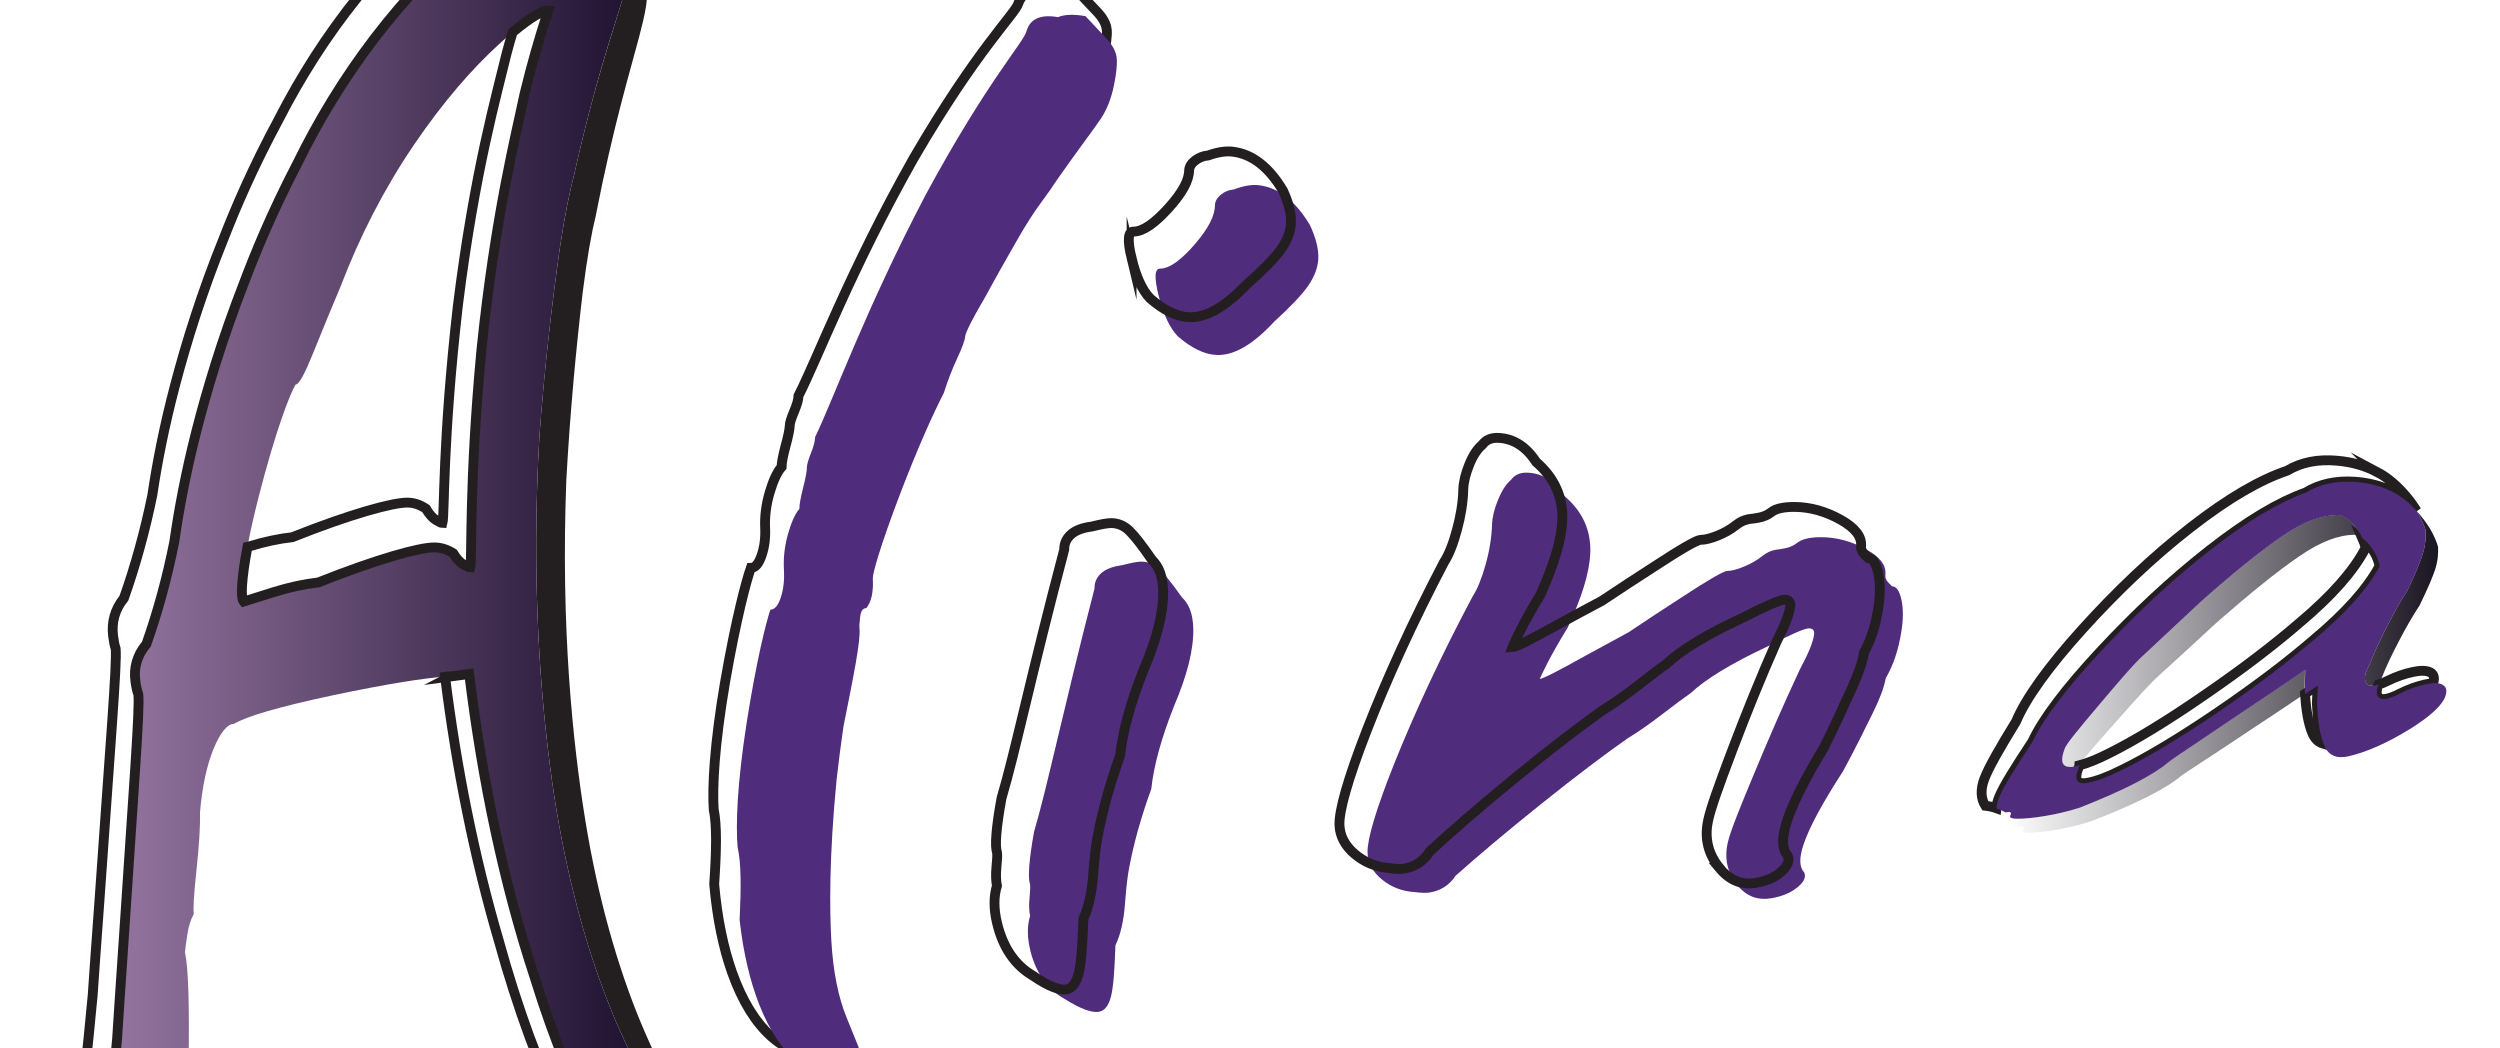
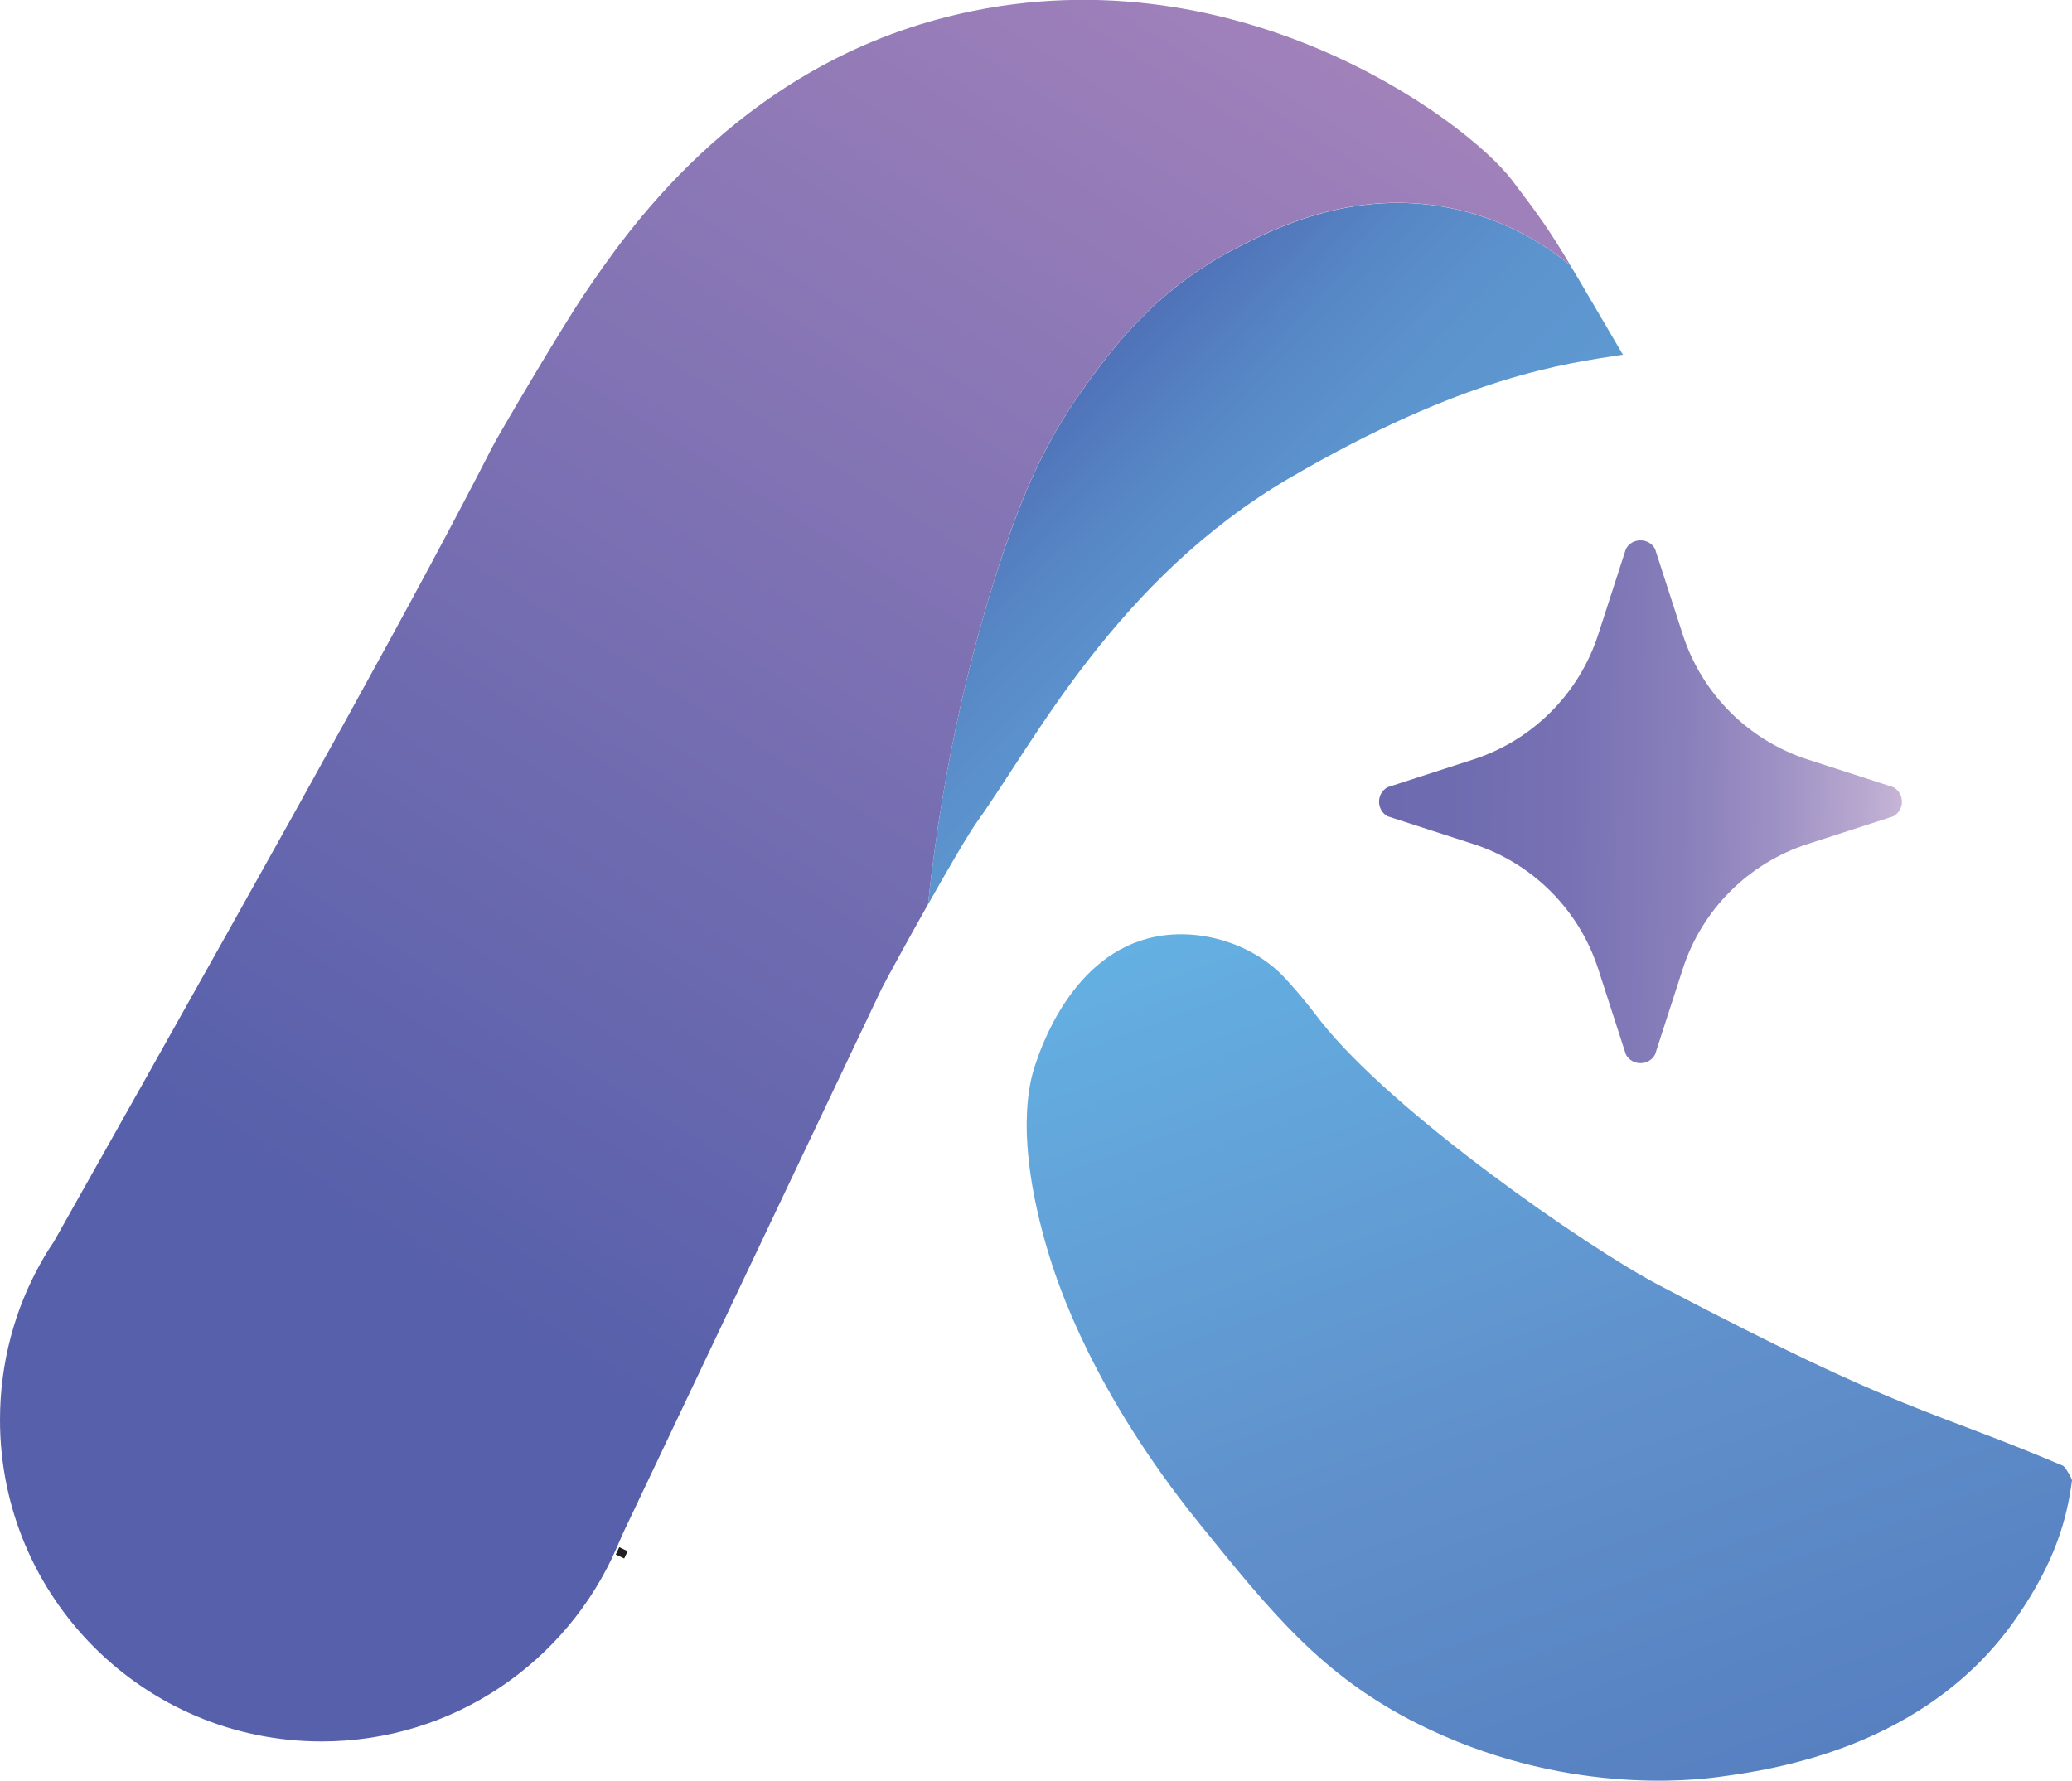
- <svg xmlns="http://www.w3.org/2000/svg" id="Layer_1" viewBox="0 0 253.78 106.38">
+ <svg xmlns="http://www.w3.org/2000/svg" id="Layer_2" viewBox="0 0 155.74 133.86">
  <defs>
-     <style>.cls-1{fill:none;stroke:#231f20;stroke-miterlimit:10;}.cls-2{fill:url(#linear-gradient);}.cls-2,.cls-3,.cls-4,.cls-5{stroke-width:0px;}.cls-3{fill:#502c7d;}.cls-4{fill:url(#linear-gradient-2);}.cls-5{fill:#231f20;}</style>
-     <linearGradient id="linear-gradient" x1="10.41" y1="59.36" x2="66.18" y2="59.36" gradientUnits="userSpaceOnUse">
-       <stop offset="0" stop-color="#9777a2" />
-       <stop offset="1" stop-color="#1b0e2d" />
+     <style>.cls-1{fill:url(#linear-gradient);}.cls-1,.cls-2,.cls-3,.cls-4{stroke-width:0px;}.cls-5{fill:none;stroke:#231f20;stroke-miterlimit:10;stroke-width:.7px;}.cls-2{fill:url(#linear-gradient-2);}.cls-3{fill:url(#linear-gradient-3);}.cls-4{fill:url(#linear-gradient-4);}</style>
+     <linearGradient id="linear-gradient" x1="79.39" y1="29.74" x2="98.81" y2="48.78" gradientUnits="userSpaceOnUse">
+       <stop offset="0" stop-color="#4f71b7" />
+       <stop offset=".05" stop-color="#5074b9" />
+       <stop offset=".36" stop-color="#5788c6" />
+       <stop offset=".68" stop-color="#5c94ce" />
+       <stop offset="1" stop-color="#5e98d1" />
    </linearGradient>
-     <linearGradient id="linear-gradient-2" x1="203.69" y1="68.21" x2="248.55" y2="68.21" gradientUnits="userSpaceOnUse">
-       <stop offset="0" stop-color="#fff" />
-       <stop offset="1" stop-color="#140f1b" />
+     <linearGradient id="linear-gradient-2" x1="33.11" y1="96.38" x2="96.38" y2="-3.25" gradientUnits="userSpaceOnUse">
+       <stop offset="0" stop-color="#5760ab" />
+       <stop offset="1" stop-color="#a382bb" />
+     </linearGradient>
+     <linearGradient id="linear-gradient-3" x1="131.17" y1="140.49" x2="103.06" y2="64.34" gradientUnits="userSpaceOnUse">
+       <stop offset="0" stop-color="#557dbf" />
+       <stop offset=".46" stop-color="#6090cb" />
+       <stop offset="1" stop-color="#64b0e2" />
+     </linearGradient>
+     <linearGradient id="linear-gradient-4" x1="95.38" y1="59.93" x2="150.83" y2="60.6" gradientUnits="userSpaceOnUse">
+       <stop offset="0" stop-color="#6d69af" />
+       <stop offset=".24" stop-color="#6f6bb0" />
+       <stop offset=".41" stop-color="#7872b4" />
+       <stop offset=".56" stop-color="#887fba" />
+       <stop offset=".69" stop-color="#9e91c4" />
+       <stop offset=".81" stop-color="#b9a9d0" />
+       <stop offset=".88" stop-color="#cebad9" />
    </linearGradient>
  </defs>
-   <path class="cls-5" d="M65.6-1c-.17-1.65-.73-3.21-1.67-4.71.06.35.11.7.14,1.06.17.75-.16,2.22-.88,4.58-.95,3.19-2.9,8.74-4.89,17.74-.43,1.57-.96,4.09-1.49,7.64-.81,5.73-1.54,12.05-2.05,18.91-.87,15.1.15,26.96,1.27,35,1.14,8.11,2.97,15.27,5.25,21.36,1.17,3.11,2.15,5.22,2.85,6.54.16.36.33.71.49,1.06.5,1.16,1.02,2.29,1.56,3.39-.25.66-.93,1.09-2.03,1.27-1.29.21-2.7.11-4.23-.34-.19-.06-.37-.11-.55-.17.3.53.55.81.74.87.23.06.42.14.57.22.65.84,1.75,1.46,3.29,1.84,1.55.38,2.96.44,4.25.2,1.1-.21,1.76-.63,2-1.26-.56-1.02-1.11-2.07-1.63-3.15-.18-.33-.35-.66-.52-1-.72-1.23-1.76-3.22-2.99-6.17-2.4-5.77-4.37-12.68-5.66-20.58-1.27-7.85-2.51-19.51-1.93-34.6.38-6.85.98-13.21,1.66-19.01.45-3.6.92-6.15,1.32-7.75,1.78-9.16,3.55-14.9,4.41-18.2.65-2.45.93-3.97.73-4.74Z" />
-   <path class="cls-2" d="M64.07-4.64c-.03-.36-.08-.71-.14-1.06-.39-.62-.85-1.22-1.37-1.83-1.8-2.06-3.65-3.27-5.63-3.65-1.51-.37-4.15.58-7.63,3.39-8.76,7.14-14.92,15.85-19.08,24.34-2.68,5.16-4.36,9.31-5.44,12.17-2.23,5.73-3.75,10.82-4.85,15.11-1.09,4.3-1.78,8.03-2.22,11.14-.74,3.7-1.7,7.17-2.84,10.43-.96,1.13-1.31,2.42-1.11,3.81.08.56.18,1,.29,1.28.18,1.39-.5,9.95-1.51,25.34-.31,4.58-.53,7.77-.64,9.58-.49,5.56-.95,9.68-1.22,12.29-.26,2.62-.34,4.62-.13,5.98,0,.01,0,.01,0,.03.16,1.08.48,1.91.97,2.52.49.6,1.29,1.21,2.4,1.82.86.66,1.74,1.3,2.64,1.92.49-2.28.93-4.52,1.32-6.74.78-4.17,1.15-9.2,1.26-15.25.1-6.03-.03-9.81-.36-11.29.01-.27.09-.85.22-1.73.13-.9.36-1.63.68-2.19-.09-.4-.01-1.86.26-4.4.27-2.54.4-4.5.36-5.88.22-2.63.69-4.79,1.38-6.48.69-1.67,1.4-2.52,2.09-2.54,1.22-.73,4.37-1.69,10.16-2.92,5.24-1.1,9.16-1.73,11.26-1.86.23-.03.44-.04.64-.04.61-.08,1.22-.16,1.83-.24,1.33,10.89,3.55,21.4,6.64,30.78,1.01,3.25,2.12,6.37,3.33,9.32.48,1.16.99,2.3,1.5,3.4.08.16.15.29.24.42.17.06.35.11.55.17,1.53.45,2.94.56,4.23.34,1.1-.18,1.78-.61,2.03-1.27-.54-1.1-1.06-2.23-1.56-3.39-.17-.35-.33-.7-.49-1.06-.7-1.31-1.68-3.43-2.85-6.54-2.28-6.09-4.11-13.25-5.25-21.36-1.12-8.03-2.14-19.9-1.27-35,.52-6.86,1.24-13.18,2.05-18.91.53-3.56,1.06-6.07,1.49-7.64,1.99-9,3.93-14.56,4.89-17.74.72-2.37,1.05-3.83.88-4.58ZM53.23,9.57c-.83,4-2.95,12.23-4.37,25.96-1.3,13.77-.93,21.31-1.13,22.09-.1,0-.33-.1-.69-.3-.36-.21-.71-.59-1.04-1.14-.62-.4-1.26-.6-1.93-.6-1.52,0-5.72,1.16-11.78,3.56-1.38.15-2.89.47-4.49.97-1.61.51-2.61.83-3.08.97-.32-.38-.24-2.24.39-5.55.27-1.46.66-3.19,1.17-5.19,1.7-6.61,3.14-10.33,3.72-11.3.35,0,.92-1.06,1.78-3.18.86-2.12,1.78-4.4,2.8-6.8,1.95-5.09,4.42-9.92,7.45-14.37,3.02-4.45,5.97-7.78,8.63-10.21.49-.45.95-.85,1.38-1.21,1.88-1.56,3.1-2.25,3.61-2.19-.89,2.7-1.7,5.54-2.41,8.48Z" />
-   <path class="cls-3" d="M104.6,96.51c-.33-1.3-.35-2.5-.03-3.54-.11-.49-.13-1.1-.06-1.82.07-.72.09-1.2.05-1.4-.22-.61-.13-2.33.41-5.32,1.32-4.43,3-12.56,6.14-24.7-.02-.59.2-1.1.66-1.53.46-.42,1.16-.69,2.11-.82.94-.24,1.59-.37,1.95-.37.71,0,1.34.26,1.88.78.54.52,1.3,1.48,2.28,2.86.73.68,1.1,1.71,1.14,3.09.06,2.18-.62,4.82-1.95,7.93-1.32,3.33-2.07,6.13-2.31,8.41-1.08,2.99-1.82,5.68-2.25,8.04-.13.62-.29,1.85-.42,3.61-.13,1.76-.45,3.15-.97,4.23-.09,2.58-.21,4.24-.45,5.19-.25.96-.65,1.46-1.24,1.56-.69.11-1.79-.26-3.34-1.23-1.75-.94-2.99-2.55-3.61-4.97ZM117.62,30.03c-.48-1.9-.41-2.81.18-2.76.96-.03,2.12-.89,3.5-2.49,1.37-1.6,2.05-2.9,2.03-4,.04-.39.25-.74.63-1.04.38-.3.81-.47,1.29-.51.98-.37,1.82-.51,2.52-.43,1.98.23,3.69,1.54,5.19,4.02.62,1.32.92,2.49.86,3.48-.05.9-.4,1.8-1.04,2.73-.65.93-1.78,2.11-3.41,3.6-2.15,2.32-4.12,3.51-5.92,3.4-1.2-.06-2.5-.69-3.89-1.89-.8-.83-1.46-2.21-1.94-4.11Z" />
-   <path class="cls-3" d="M176.37,89.83c-1.02-1.21-1.37-2.69-.96-4.37.28-1.17,1.17-3.36,2.61-6.82,1.44-3.47,3-7.08,4.69-10.69.88-1.63,1.35-2.81,1.44-3.52.06-.45-.14-.66-.57-.64-.44.02-1.82.62-4.15,1.83-3.71,1.74-6.32,3.34-7.78,4.72-.6.41-1.55,1.12-2.87,2.13-1.32,1.01-2.49,1.84-3.54,2.47-2.23,1.55-5.21,3.8-8.83,6.7-3.62,2.9-6.47,5.32-8.64,7.25-.66.99-1.56,1.55-2.71,1.72-.31.04-.78.03-1.41-.05-1.26-.07-2.36-.47-3.33-1.25-.97-.78-1.48-1.71-1.5-2.8-.02-1.36.85-4.35,2.83-9.29,1.99-4.93,4.6-10.58,7.83-16.66.49-.75.93-1.84,1.33-3.26.4-1.43.61-2.77.65-4.04.02-.74.22-1.58.61-2.52.38-.94.82-1.61,1.31-2.02.37-.51.91-.76,1.63-.74,1.54.04,2.82.84,3.83,2.4,1.83,1.57,2.7,3.5,2.59,5.83-.09,1.93-.85,4.41-2.28,7.48-.88,1.44-1.54,2.6-1.99,3.47-.45.87-.73,1.46-.86,1.76.34-.02,1.86-.8,4.58-2.32,1.48-.81,2.95-1.61,4.43-2.41,1.79-1.2,3.58-2.38,5.38-3.54,2.75-1.81,4.29-2.68,4.63-2.69.45,0,1.03-.16,1.73-.45.7-.29,1.29-.63,1.77-1.01.36-.28.68-.47.97-.57.29-.09.49-.14.6-.14.11,0,.4-.05.85-.14.45-.09.86-.28,1.22-.56.47-.37,1.27-.56,2.39-.56,1.56,0,3.07.41,4.53,1.2,1.46.79,2.12,1.66,2.01,2.62-.03.26.05.5.24.72.19.21.33.36.43.45.43-.01.75.44.95,1.33.2.89.21,1.98,0,3.26-.29,1.87-.83,3.44-1.58,4.73-.17.92-.6,2.09-1.31,3.52-.7,1.43-1.16,2.33-1.36,2.74-.54,1.07-1.1,2.13-1.66,3.17-2.11,3.26-3.45,5.73-4.03,7.49-.45,1.36-.42,2.27.08,2.81.1.21.09.44,0,.68-.15.36-.51.73-1.07,1.1-.56.38-1.26.64-2.12.81-1.43.27-2.59-.09-3.61-1.3Z" />
-   <path class="cls-4" d="M247.49,55.5c-.31-1.04-.87-2.07-1.75-3.14-.14-.17-.27-.33-.42-.48.39.63.68,1.25.89,1.87.07.81-.01,1.58-.23,2.33-.23.8-.75,2.06-1.58,3.82-.67,1.01-1.36,2.25-2.1,3.7-.75,1.46-1.33,2.72-1.72,3.75-.44.79-.61,1.4-.48,1.79.12.4.44.55.98.44.12-.02.23-.05.36-.1.08-.21.2-.45.35-.71.39-1.01.97-2.24,1.72-3.67.74-1.43,1.44-2.64,2.1-3.63.84-1.72,1.36-2.95,1.61-3.74.23-.73.32-1.48.27-2.26ZM237.44,52.28c-1.64-.04-3.53.61-5.72,2.1-2.18,1.49-4.9,3.67-8.3,6.67-1.9,1.79-3.87,3.63-5.89,5.5-.71.62-2.11,2.22-4.3,4.81-2.2,2.59-3.44,4.09-3.62,4.57-.56,1.47-.26,2.07.95,1.86.17-.03.35-.07.54-.12.23-.48,1.49-1.93,3.69-4.39,2.23-2.52,3.64-4.09,4.36-4.7,2.04-1.85,4.02-3.67,5.93-5.44,3.42-2.99,6.13-5.17,8.32-6.67,2.17-1.5,4.03-2.18,5.63-2.18.26.03.53.14.79.32-.17-.37-.4-.75-.7-1.13-.55-.73-1.12-1.13-1.68-1.21ZM234,67.99c-2.19,1.48-4.46,3.01-6.81,4.57-1.27.86-2.56,1.73-3.88,2.61-1.84,1.23-2.92,1.95-3.17,2.16-1.53,1.32-4.5,2.86-9.06,4.65-.98.3-1.83.52-2.56.66-1.21.24-2.28.39-3.22.44-.95.05-1.37-.04-1.25-.29.09-.19.1-.3.03-.34-.06-.05-.23-.04-.52,0-.06-.04-.27-.14-.62-.31-.09-.04-.18-.08-.29-.1-.05.52.05.97.3,1.36.56.05,1.02.16,1.36.3.34.15.54.23.6.27.28-.05.44-.07.5-.02.07.04.05.14-.05.32-.13.23.27.31,1.21.24.93-.06,1.99-.22,3.18-.47.73-.15,1.58-.38,2.55-.68,4.55-1.77,7.55-3.29,9.08-4.57.27-.21,1.34-.92,3.19-2.12,1.32-.86,2.62-1.73,3.89-2.58,1.89-1.24,3.73-2.47,5.51-3.67,0-.18-.03-.37-.03-.56.02-.62.04-1.25.05-1.89Z" />
-   <path class="cls-1" d="M45.82,68.65c-.19,0-.41,0-.64.04,1.17,9.37,3,18.46,5.46,26.82.93,3.38,1.97,6.63,3.11,9.74.46,1.22.93,2.42,1.41,3.6.39.85.7,1.3.94,1.38.22.07.42.16.56.25.55.78,1.45,1.41,2.68,1.86-.08-.12-.15-.26-.24-.42-.52-1.11-1.02-2.24-1.5-3.4-1.21-2.95-2.33-6.07-3.33-9.32-3.09-9.38-5.31-19.89-6.64-30.78-.61.08-1.23.16-1.83.24ZM52.03,3.29c-.21.71-.42,1.43-.61,2.16-.93,3.91-3.25,11.95-4.94,25.58-1.57,13.68-1.35,21.3-1.56,22.07-.1,0-.32-.1-.67-.31-.35-.22-.69-.6-1.01-1.15-.61-.41-1.23-.62-1.9-.62-1.49,0-5.68,1.13-11.66,3.51-1.35.15-2.84.46-4.42.95-.05.01-.09.03-.14.04-.62,3.31-.7,5.17-.39,5.55.47-.14,1.47-.46,3.08-.97,1.61-.5,3.12-.82,4.49-.97,6.05-2.4,10.26-3.56,11.78-3.56.67,0,1.31.2,1.93.6.33.55.69.92,1.04,1.14.36.2.59.3.69.3.2-.78-.16-8.32,1.13-22.09,1.42-13.73,3.54-21.96,4.37-25.96.71-2.94,1.52-5.77,2.41-8.48-.51-.06-1.73.63-3.61,2.19ZM61.24-11.02c-1.73-2.03-3.56-3.26-5.54-3.68-1.52-.4-4.2.44-7.77,3.11-8.98,6.75-15.31,15.28-19.6,23.64-2.74,5.09-4.47,9.2-5.58,12.04-2.3,5.69-3.86,10.76-4.99,15.05-1.13,4.29-1.84,8.03-2.3,11.14-.76,3.7-1.73,7.19-2.88,10.44-.92,1.14-1.27,2.43-1.1,3.84.07.57.16,1,.26,1.28.16,1.4-.56,10-1.64,25.52-.33,4.62-.58,7.84-.69,9.65-.52,5.61-1,9.76-1.29,12.39-.28,2.63-.39,4.66-.22,6.05.13,1.11.41,1.98.87,2.62.38.53.96,1.08,1.77,1.63,0-.01,0-.01,0-.03-.2-1.37-.13-3.36.13-5.98.26-2.61.73-6.73,1.22-12.29.11-1.8.33-4.99.64-9.58,1.01-15.39,1.69-23.95,1.51-25.34-.11-.28-.21-.71-.29-1.28-.2-1.4.16-2.69,1.11-3.81,1.15-3.26,2.11-6.74,2.84-10.43.44-3.11,1.13-6.84,2.22-11.14,1.1-4.29,2.62-9.38,4.85-15.11,1.08-2.86,2.76-7.01,5.44-12.17C34.37,8.06,40.54-.65,49.3-7.79c3.49-2.81,6.12-3.76,7.63-3.39,1.98.38,3.83,1.59,5.63,3.65.52.61.98,1.21,1.37,1.83-.34-1.87-1.24-3.61-2.69-5.32Z" />
-   <path class="cls-1" d="M82.86,106.86c-1.53.23-3.07-.29-4.62-1.69-1.54-1.4-2.89-3.52-3.94-6.49-.86-2.44-1.49-5.39-1.8-8.91.23-3.45.28-6.01-.05-7.59-.15-2.32.07-6.59,1.16-12.97,1.11-6.38,2.15-10.27,2.61-11.56.44,0,.8-.42,1.09-1.27.29-.84.41-1.78.36-2.81-.05-1.16.1-2.36.46-3.58.36-1.22.77-2.09,1.21-2.59,0-.39.13-1.09.4-2.11.28-1.02.42-1.72.43-2.1,0-.25.15-.73.44-1.42.29-.69.45-1.23.45-1.6,1.91-3.75,5.32-12.84,11.69-24.11,6.43-11.06,10.35-14.71,10.62-15.71.42-1.2,1.51-1.58,3.22-1.26.67-.24,1.59-.24,2.77-.02.65.7,1.32,1.4,2,2.12.6.63.93,1.24.99,1.83.06.59-.06,1.46-.35,2.66-.29,1.21-.75,2.28-1.4,3.17-.65.91-2.18,2.72-4.54,5.86-.45.65-1.04,1.43-1.75,2.34-.72.92-1.51,2.08-2.39,3.52-.29.52-1.46,2.35-3.41,5.75-1.37,2.2-2.04,3.52-2.07,3.87-.02.35-.31,1.07-.84,2.17-.54,1.1-1,2.25-1.41,3.45-1.02,1.89-2.65,5.28-4.66,10.32-2.01,5.05-2.85,7.91-2.84,8.41.06,1.4-.18,2.41-.71,3.05-.34,0-.55.29-.63.86-.08.57-.11.99-.09,1.24.09,1.26-.63,4.65-1.8,10.07-.29,1.82-.55,3.63-.78,5.43-.91,8.05-.95,13.55-.84,16.9.12,3.36.62,6.05,1.37,8.13.9,2.48,1.46,3.95,1.59,4.62.13.66-.06,1.22-.56,1.68-.25.13-.71.25-1.38.36Z" />
-   <path class="cls-1" d="M101.2,93.65c-.33-1.39-.33-2.64,0-3.73-.1-.52-.12-1.15-.05-1.91.08-.76.1-1.25.06-1.47-.22-.64-.11-2.44.46-5.53,1.37-4.58,3.11-12.96,6.36-25.21-.01-.6.21-1.11.68-1.54.46-.42,1.17-.69,2.12-.81.95-.24,1.6-.35,1.96-.35.71,0,1.34.27,1.88.81.54.53,1.3,1.51,2.27,2.92.73.7,1.1,1.75,1.13,3.15.05,2.22-.64,4.9-2,8.07-1.35,3.39-2.11,6.27-2.36,8.63-1.1,3.08-1.85,5.86-2.3,8.33-.14.65-.3,1.93-.44,3.79-.14,1.85-.47,3.32-.99,4.45-.1,2.74-.22,4.52-.48,5.54-.26,1.02-.67,1.56-1.27,1.65-.7.1-1.83-.33-3.4-1.41-1.78-1.05-3.02-2.8-3.63-5.38ZM114.87,26.22c-.45-1.87-.36-2.76.23-2.71.95-.02,2.12-.85,3.52-2.39,1.39-1.54,2.09-2.8,2.09-3.86.04-.38.26-.71.65-1,.39-.28.82-.44,1.29-.48.98-.35,1.82-.47,2.51-.38,1.96.25,3.63,1.53,5.08,3.95.6,1.29.87,2.43.8,3.4-.06.87-.42,1.75-1.07,2.65-.66.9-1.8,2.05-3.44,3.5-2.17,2.26-4.14,3.42-5.94,3.29-1.2-.08-2.48-.71-3.85-1.91-.79-.82-1.42-2.19-1.87-4.07Z" />
-   <path class="cls-1" d="M174.54,88.09c-1.11-1.35-1.53-2.95-1.16-4.73.25-1.24,1.08-3.55,2.45-7.17,1.37-3.61,2.87-7.34,4.51-11.04.85-1.67,1.31-2.87,1.39-3.6.05-.46-.15-.68-.6-.67-.45.02-1.83.6-4.18,1.81-3.74,1.73-6.35,3.33-7.81,4.73-.6.41-1.56,1.13-2.87,2.16-1.32,1.03-2.5,1.86-3.56,2.51-2.24,1.58-5.23,3.86-8.87,6.84-3.64,2.98-6.51,5.48-8.69,7.49-.66,1.04-1.57,1.62-2.74,1.77-.32.04-.8.02-1.44-.08-1.29-.1-2.42-.56-3.43-1.4-1-.84-1.53-1.84-1.57-2.98-.04-1.43.82-4.57,2.8-9.66,1.98-5.08,4.59-10.85,7.81-16.99.49-.75.93-1.85,1.32-3.3.39-1.44.61-2.8.64-4.07.02-.74.22-1.59.6-2.53.38-.94.82-1.61,1.31-2.01.37-.51.92-.75,1.63-.72,1.55.06,2.84.88,3.86,2.45,1.85,1.6,2.73,3.55,2.65,5.91-.07,1.95-.82,4.46-2.23,7.58-.88,1.46-1.54,2.63-1.98,3.52-.44.89-.73,1.48-.85,1.8.35-.01,1.88-.8,4.61-2.31,1.48-.81,2.97-1.61,4.46-2.4,1.8-1.2,3.6-2.38,5.39-3.53,2.76-1.81,4.3-2.67,4.64-2.67.46,0,1.04-.15,1.74-.43.7-.29,1.29-.62,1.77-1,.36-.28.68-.47.97-.56.29-.09.49-.14.61-.14.11,0,.4-.04.86-.13.46-.09.87-.27,1.23-.55.47-.37,1.28-.54,2.41-.53,1.58.02,3.12.46,4.61,1.29,1.49.83,2.18,1.72,2.09,2.7-.02.27.06.51.26.73.2.22.35.38.45.46.44,0,.77.46,1,1.38.22.92.26,2.03.09,3.34-.25,1.92-.76,3.53-1.49,4.85-.15.95-.56,2.16-1.23,3.63-.68,1.47-1.12,2.41-1.3,2.83-.52,1.11-1.05,2.21-1.59,3.29-2.05,3.38-3.33,5.99-3.85,7.86-.4,1.45-.33,2.44.21,3.04.11.23.12.48.02.74-.14.39-.48.78-1.04,1.18-.56.4-1.27.67-2.14.83-1.46.26-2.68-.18-3.79-1.52Z" />
-   <path class="cls-1" d="M246.7,68.25c-.38-.19-.96-.21-1.75-.04-.86.18-1.71.48-2.55.89-.35.18-.67.31-.96.39-.17.44-.22.78-.14,1.04.12.39.45.51.98.4.38-.08.82-.25,1.32-.51.84-.42,1.68-.73,2.54-.93.31-.07.6-.11.85-.13.18-.56.07-.92-.29-1.11ZM241.33,47.93c-1.19-.63-2.54-1.03-4.06-1.16-1.94-.18-3.65.14-5.1,1.01-2.69.91-5.89,2.72-9.78,5.75-3.9,3.03-7.58,6.55-11.02,10.36-3.44,3.8-5.73,7.01-6.72,9.36-1.68,2.74-2.77,4.65-3.21,5.8-.41,1.08-.37,2,.09,2.74.43.05.82.14,1.12.25.03-.37.13-.77.32-1.21.47-1.1,1.61-2.92,3.35-5.56,1.05-2.27,3.41-5.39,6.89-9.13,3.49-3.75,7.2-7.25,11.1-10.29,3.89-3.05,7.07-4.9,9.73-5.85,1.44-.88,3.12-1.23,5-1.1,1.47.1,2.78.46,3.9,1.05.83.44,1.64,1.08,2.38,1.91-.29-.46-.62-.94-1.02-1.41-.93-1.12-1.94-1.98-2.98-2.53ZM235.28,69.56c-.43.29-.86.58-1.3.87.12,1.69.34,2.98.73,3.94.25.62.63.99,1.16,1.14-.39-1-.6-2.35-.68-4.13.03-.6.06-1.2.08-1.82ZM240.62,55.44c-.26-.35-.53-.63-.81-.81.15.34.26.66.33.99-1.23,2.35-3.4,4.82-6.72,7.61-2.5,2.16-5.64,4.58-9.54,7.26-3.9,2.7-7.24,4.72-9.82,6-1.14.58-2.14.98-2.97,1.2,0,.01,0,.02-.01.03-.6,1.41-.33,1.96.86,1.74.92-.17,2.08-.61,3.49-1.32,2.58-1.26,5.93-3.26,9.84-5.93,3.89-2.66,7.04-5.06,9.53-7.21,3.32-2.77,5.5-5.22,6.75-7.53-.11-.67-.42-1.34-.94-2.03Z" />
-   <path class="cls-3" d="M247.91,69.48c-.24-.11-.54-.15-.91-.13-.25.02-.53.06-.85.13-.86.2-1.7.5-2.54.93-.5.26-.94.43-1.32.51-.52.12-.85-.01-.98-.4-.08-.26-.04-.6.14-1.04-.13.05-.25.08-.36.1-.53.11-.85-.03-.98-.44-.13-.4.04-1,.48-1.79.39-1.04.97-2.3,1.72-3.75.74-1.46,1.44-2.7,2.1-3.7.83-1.76,1.35-3.02,1.58-3.82.22-.75.29-1.52.23-2.33-.21-.62-.5-1.24-.89-1.87-.75-.83-1.55-1.48-2.38-1.91-1.13-.59-2.43-.95-3.9-1.05-1.88-.13-3.56.21-5,1.1-2.66.95-5.84,2.8-9.73,5.85-3.9,3.04-7.61,6.54-11.1,10.29-3.48,3.75-5.84,6.87-6.89,9.13-1.73,2.64-2.88,4.46-3.35,5.56-.19.44-.29.84-.32,1.21.11.03.2.07.29.1.35.16.56.27.62.31.29-.05.46-.06.52,0,.07.04.06.15-.03.34-.12.24.29.34,1.25.29.94-.05,2.02-.2,3.22-.44.74-.15,1.58-.36,2.56-.66,4.55-1.79,7.53-3.33,9.06-4.65.26-.21,1.33-.93,3.17-2.16,1.31-.88,2.61-1.75,3.88-2.61,2.35-1.56,4.63-3.09,6.81-4.57-.01.64-.03,1.27-.05,1.89,0,.19.03.37.03.56.44-.29.87-.58,1.3-.87-.02.61-.05,1.22-.08,1.82.07,1.78.28,3.14.68,4.13.02.06.04.12.07.17.43,1.01,1.27,1.34,2.5,1.05,1.79-.42,3.89-1.35,6.12-2.72,2.22-1.38,3.37-2.49,3.66-3.38.19-.59.08-.97-.31-1.15ZM234.81,65c-2.49,2.15-5.64,4.55-9.53,7.21-3.91,2.67-7.26,4.67-9.84,5.93-1.41.71-2.57,1.15-3.49,1.32-1.2.22-1.47-.34-.86-1.74,0-.01,0-.02.01-.03-.19.05-.37.09-.54.12-1.21.21-1.51-.39-.95-1.86.18-.47,1.42-1.98,3.62-4.57,2.19-2.59,3.58-4.19,4.3-4.81,2.02-1.88,3.99-3.72,5.89-5.5,3.4-3.01,6.12-5.18,8.3-6.67,2.19-1.49,4.08-2.14,5.72-2.1.55.08,1.12.49,1.68,1.21.3.38.52.76.7,1.13.28.19.54.46.81.81.52.69.83,1.36.94,2.03-1.25,2.31-3.43,4.76-6.75,7.53Z" />
-   <path class="cls-3" d="M85.71,109.49c-1.51.26-3.05-.19-4.61-1.48-1.56-1.29-2.95-3.27-4.05-6.09-.9-2.31-1.59-5.14-1.97-8.53.16-3.33.16-5.83-.2-7.36-.2-2.26-.06-6.42.92-12.7.99-6.29,1.97-10.16,2.4-11.44.44,0,.8-.43,1.07-1.27.27-.84.37-1.77.31-2.8-.07-1.16.06-2.35.4-3.57.34-1.22.73-2.09,1.17-2.6-.01-.38.11-1.09.37-2.11.26-1.02.39-1.72.39-2.11,0-.25.13-.73.41-1.43.28-.69.42-1.23.42-1.62,1.84-3.79,5.1-12.93,11.23-24.61,6.2-11.48,9.99-15.54,10.23-16.6.38-1.29,1.46-1.73,3.2-1.43.66-.28,1.59-.31,2.79-.1.69.73,1.39,1.48,2.1,2.24.62.66.98,1.31,1.06,1.94.08.63-.01,1.56-.27,2.84-.26,1.28-.69,2.42-1.32,3.37-.63.96-2.12,2.89-4.43,6.18-.44.68-1.01,1.49-1.71,2.44-.7.95-1.48,2.16-2.33,3.65-.29.54-1.42,2.43-3.32,5.92-1.33,2.25-1.98,3.6-2,3.96-.02.36-.29,1.09-.81,2.21-.52,1.12-.97,2.29-1.35,3.5-.99,1.92-2.57,5.35-4.5,10.41-1.93,5.07-2.73,7.91-2.71,8.4.08,1.39-.14,2.39-.66,3.03-.34,0-.55.29-.62.86-.07.57-.1.98-.07,1.23.11,1.25-.56,4.61-1.63,9.94-.26,1.79-.49,3.57-.69,5.33-.77,7.88-.72,13.17-.54,16.39.18,3.22.73,5.77,1.52,7.74.94,2.34,1.53,3.7,1.68,4.32.15.62-.03,1.14-.52,1.59-.24.13-.69.25-1.35.37Z" />
+   <g id="Layer_2-2">
+     <line class="cls-5" x1="46.86" y1="116.45" x2="46.6" y2="117" />
+     <path class="cls-1" d="M121.99,26.66c-4.34.67-11.91,1.6-25.06,9.27-13.01,7.61-19.21,19.88-23.46,25.8-.66.92-2.22,3.6-3.72,6.26,1.21-11.32,3.53-20,5.47-25.87,1.62-4.9,3.28-8.81,6.18-12.86,2.1-2.94,5.38-7.41,11.36-10.52,2.89-1.5,9.42-4.91,17.37-2.84,3.23.84,5.84,2.36,7.9,4.04.91,1.51,2.09,3.55,3.96,6.73Z" />
+     <path class="cls-2" d="M118.03,19.93c-2.06-1.67-4.67-3.2-7.9-4.04-7.95-2.07-14.48,1.33-17.37,2.84-5.97,3.11-9.26,7.58-11.36,10.52-2.9,4.06-4.57,7.96-6.18,12.86-1.94,5.87-4.26,14.56-5.47,25.87-1.62,2.87-3.17,5.72-3.49,6.35l-19.58,41.23v.04c-.09.18-.16.36-.24.54l-.1.23c-3.72,8.55-12.25,14.53-22.17,14.53-13.35,0-24.17-10.82-24.17-24.17,0-4.29,1.11-8.32,3.07-11.81.31-.56.65-1.11,1.01-1.63,0,0,.01-.02.01-.03,19.99-35.49,27.52-49.11,32.93-59.69.43-.84,5.08-8.76,6.88-11.43,2.98-4.4,11.32-16.85,27.31-20.88,21.32-5.38,39,7.77,42.43,12.27,2.07,2.72,2.82,3.77,4.38,6.38Z" />
+     <path class="cls-3" d="M155.07,110.18c.14.06.69.97.67,1.11-.38,2.82-1.19,5.97-4.12,10.24-6.79,9.9-18.49,11.5-22.38,12.03-1.85.25-11.81,1.47-22.72-4.01-7.17-3.6-11-8.39-16.37-15.03-8.02-9.93-10.63-17.96-11.36-20.38-2.62-8.74-1.36-12.96-1-14.03.43-1.3,2.78-8.43,9.02-9.69,3.5-.71,7.4.59,9.69,3.01,1.35,1.43,2.52,3.01,2.78,3.34,5.43,6.87,19.95,16.96,25.39,19.82,18.53,9.74,20.16,9.24,30.4,13.59Z" />
+     <path class="cls-4" d="M124.4,41.26l2.08,6.43c1.44,4.46,4.94,7.96,9.4,9.4l6.43,2.08c.86.47.86,1.72,0,2.19l-6.43,2.08c-4.46,1.44-7.96,4.94-9.4,9.4l-2.08,6.43c-.47.86-1.72.86-2.19,0l-2.08-6.43c-1.44-4.46-4.94-7.96-9.4-9.4l-6.43-2.08c-.86-.47-.86-1.72,0-2.19l6.43-2.08c4.46-1.44,7.96-4.94,9.4-9.4l2.08-6.43c.47-.86,1.72-.86,2.19,0Z" />
+   </g>
</svg>
